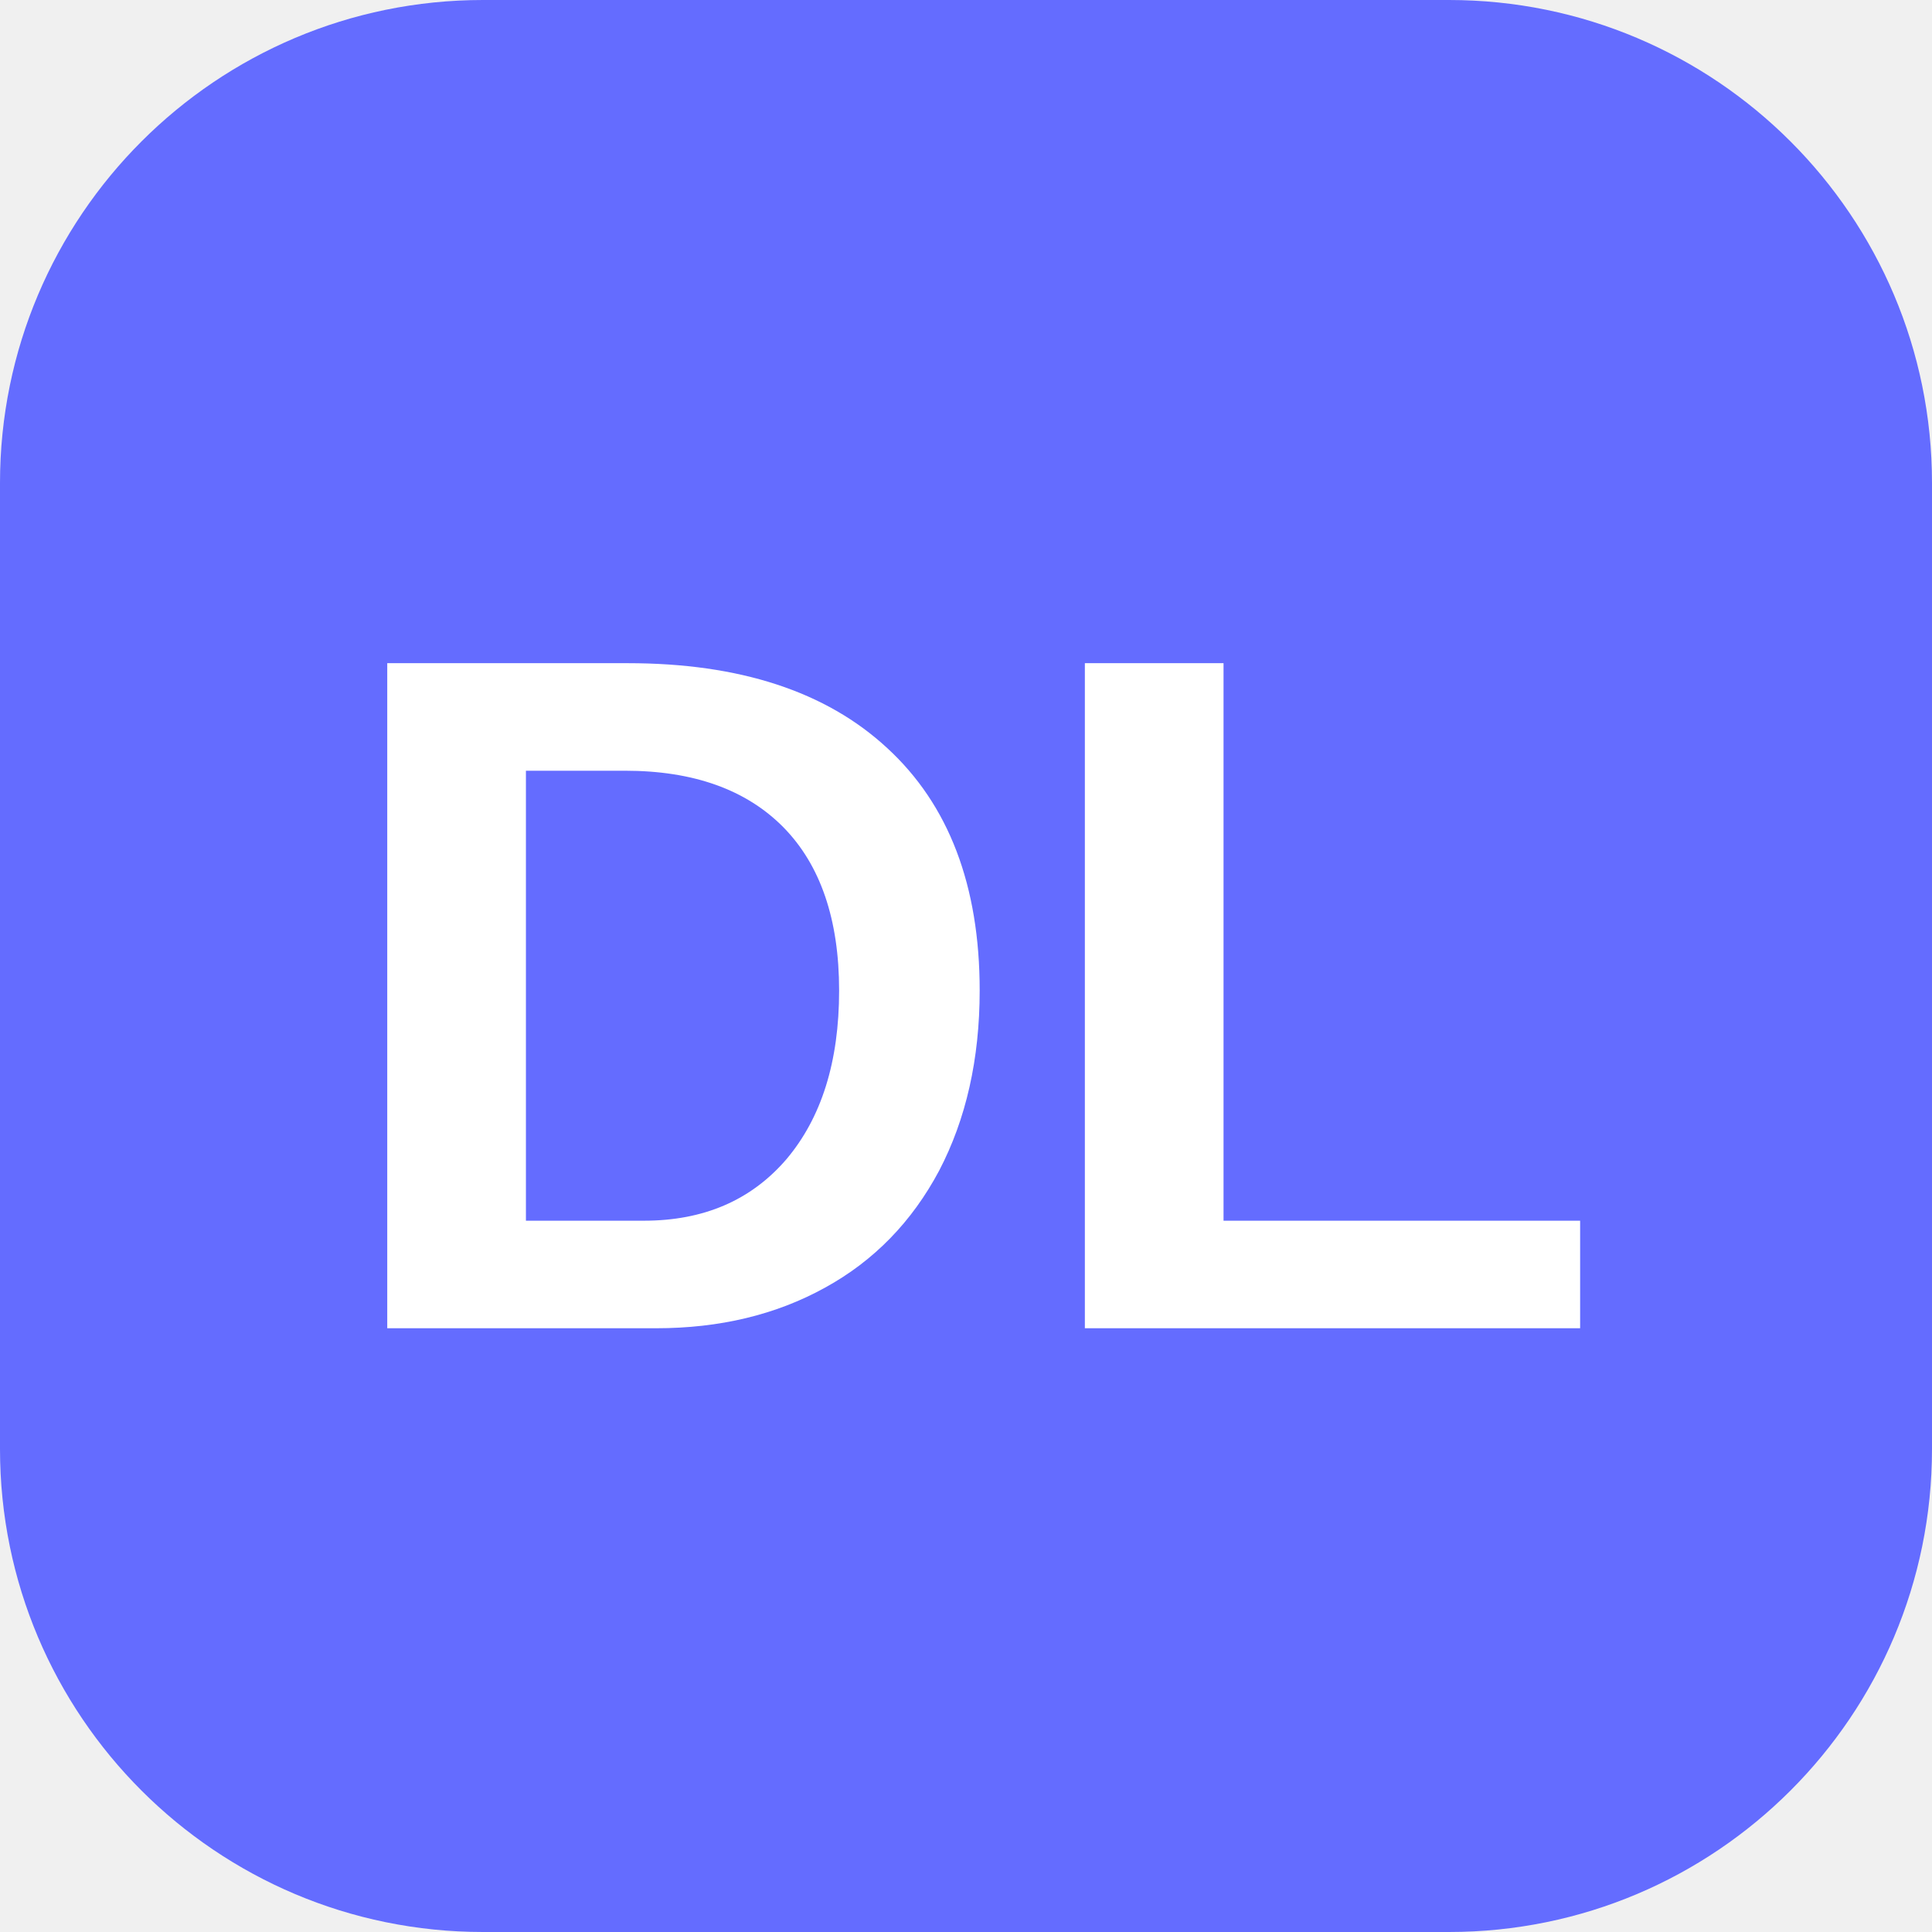
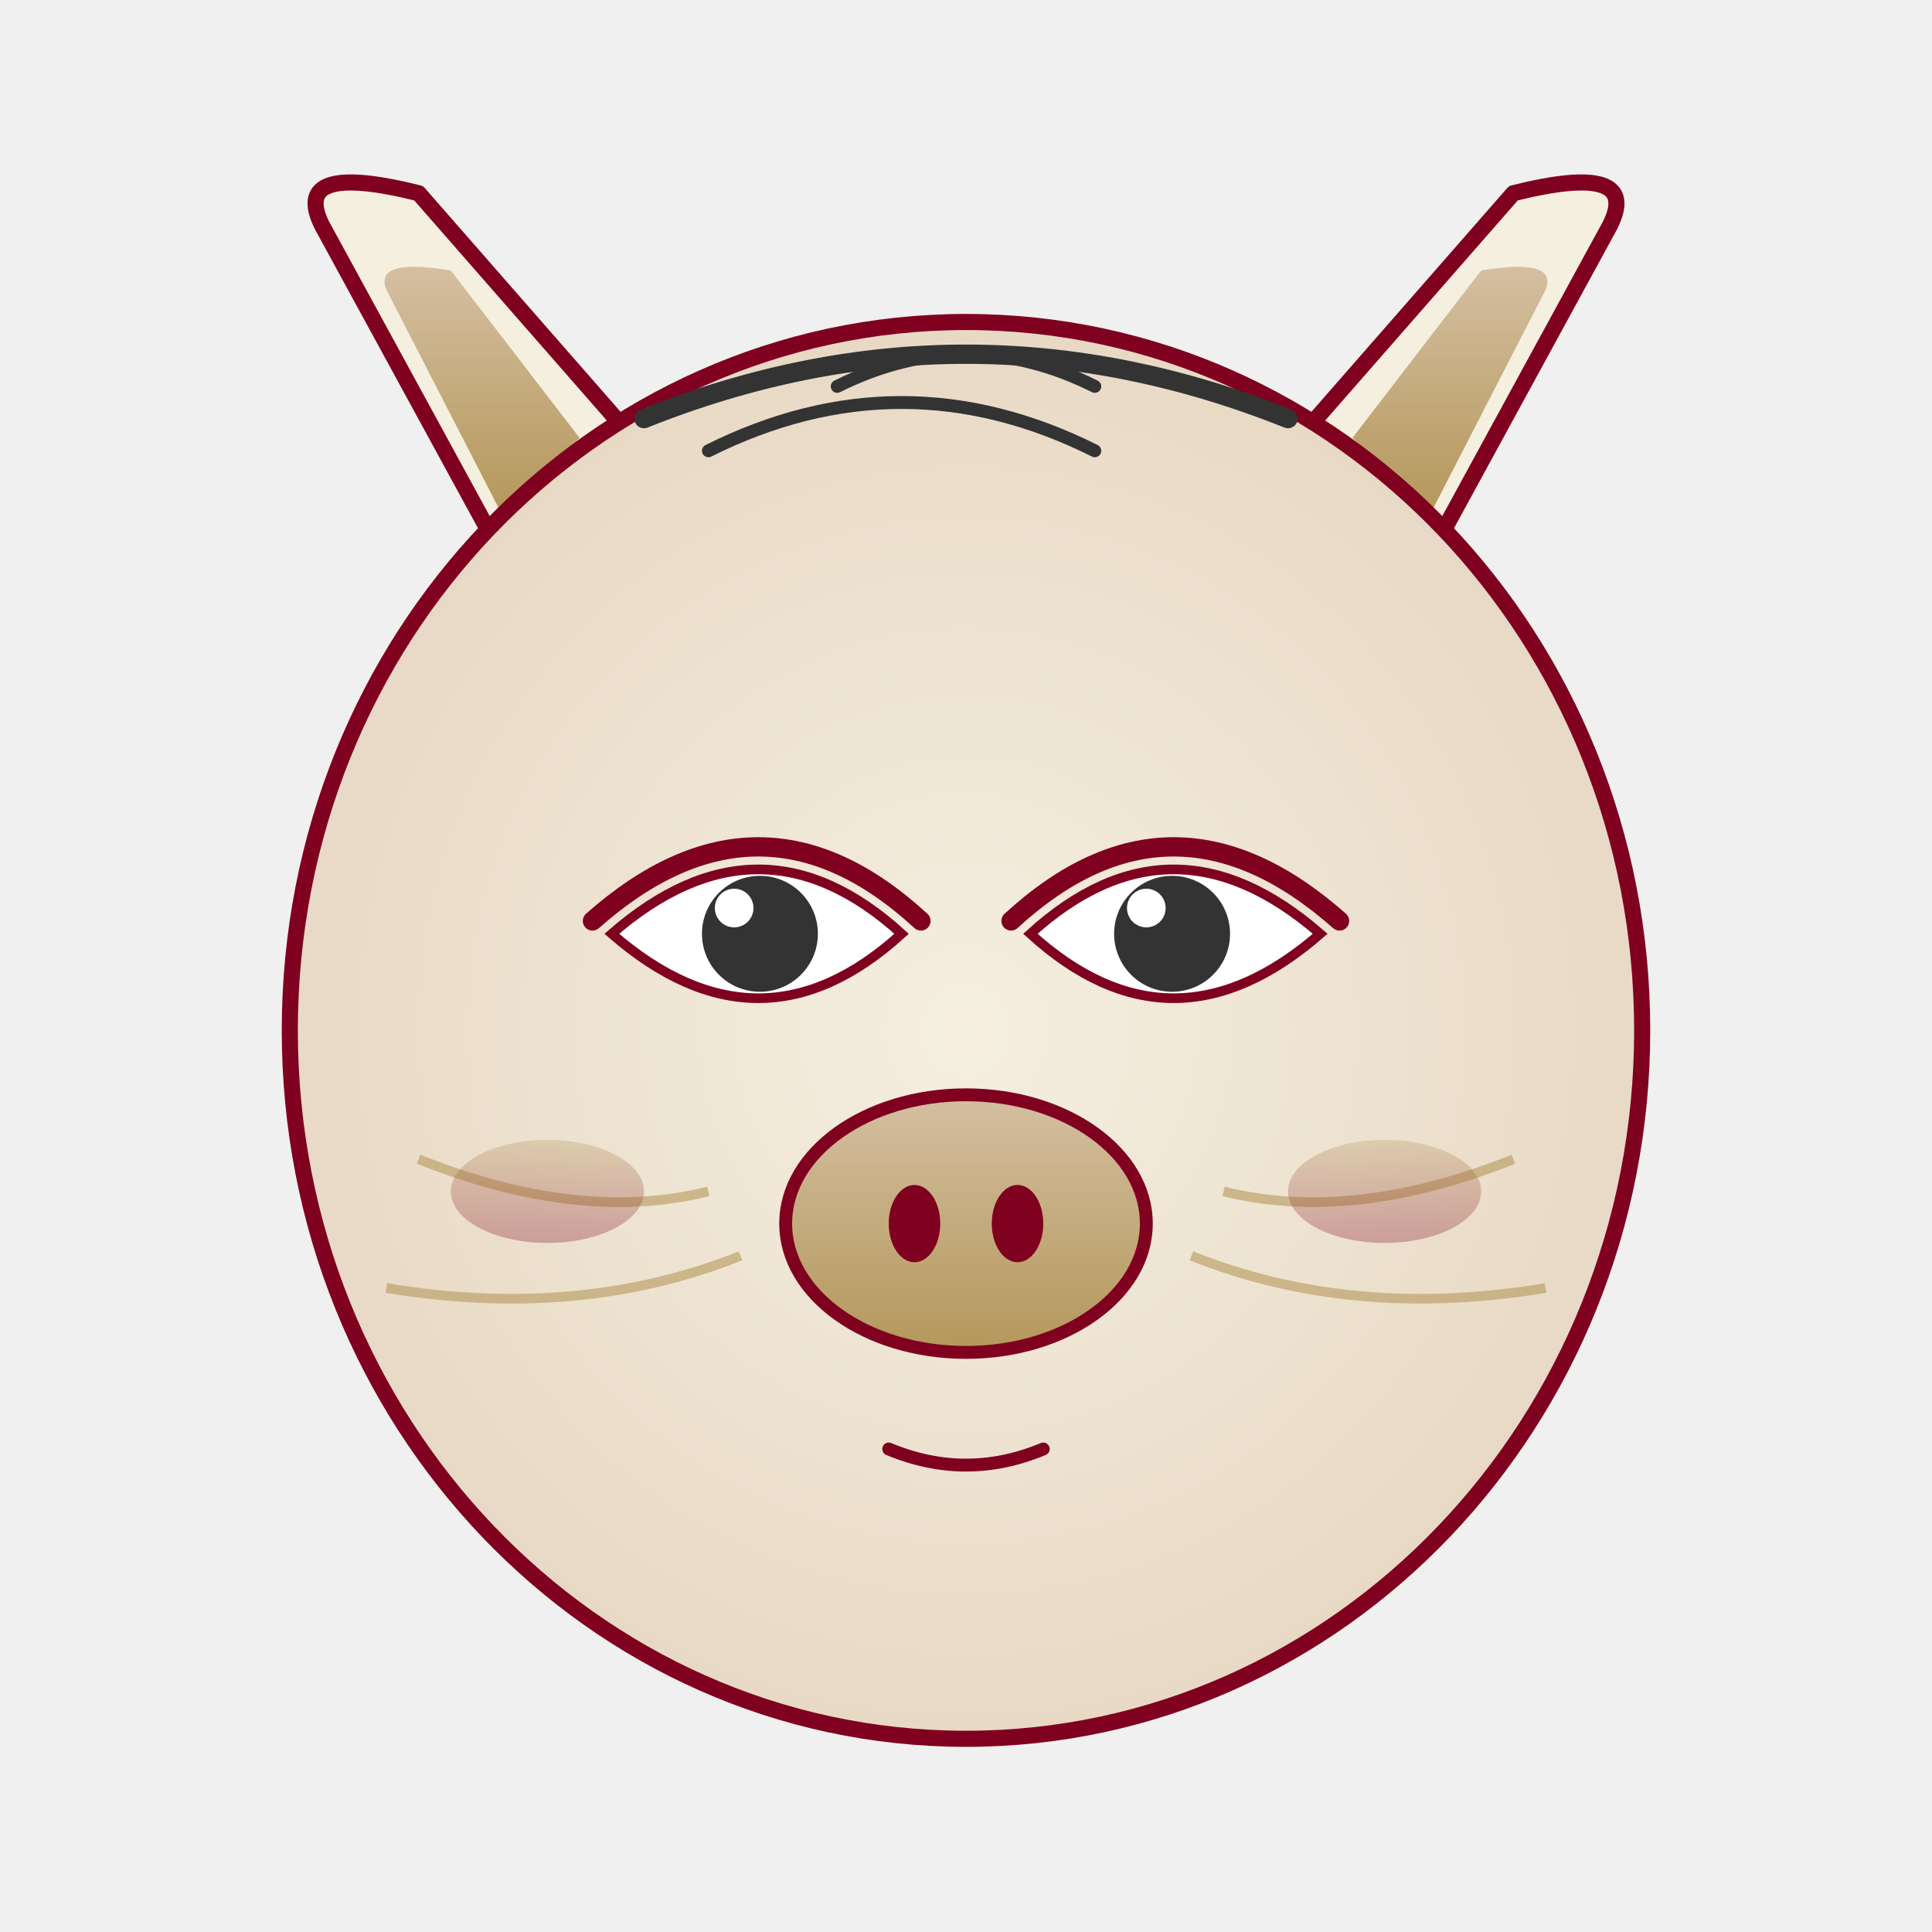
- <svg xmlns="http://www.w3.org/2000/svg" width="32" height="32" viewBox="0 0 32 32" fill="none">
-   <rect width="32" height="32" rx="8" fill="#646cff" />
-   <text x="16" y="22" font-family="Arial, sans-serif" font-size="16" font-weight="bold" fill="white" text-anchor="middle">DL</text>
+ <svg xmlns="http://www.w3.org/2000/svg" width="300" height="300" viewBox="0 0 300 300" fill="none">
+   <defs>
+     <radialGradient id="furGradient" cx="50%" cy="50%" r="50%" fx="50%" fy="50%">
+       <stop offset="0%" stop-color="#F5EFE0" />
+       <stop offset="100%" stop-color="#E8D9C5" />
+     </radialGradient>
+     <linearGradient id="earGradient" x1="0" y1="0" x2="0" y2="1">
+       <stop offset="0%" stop-color="#D4BFA1" />
+       <stop offset="100%" stop-color="#B4975A" />
+     </linearGradient>
+     <linearGradient id="accentGradient" x1="0" y1="0" x2="0" y2="1">
+       <stop offset="0%" stop-color="#B4975A" />
+       <stop offset="100%" stop-color="#800020" />
+     </linearGradient>
+   </defs>
+   <g id="ElegantPiggyCat" transform="translate(0, 10)">
+     <g id="Ears" stroke="#800020" stroke-width="2.5" stroke-linejoin="round">
+       <path d="M80 80 L50 25 Q45 15 65 20 L100 60" fill="#F5EFE0" />
+       <path d="M220 80 L250 25 Q255 15 235 20 L200 60" fill="#F5EFE0" />
+       <path d="M78 70 L60 35 Q58 30 70 32 L90 58 Z" fill="url(#earGradient)" stroke="none" />
+       <path d="M222 70 L240 35 Q242 30 230 32 L210 58 Z" fill="url(#earGradient)" stroke="none" />
+     </g>
+     <ellipse cx="150" cy="150" rx="105" ry="110" fill="url(#furGradient)" stroke="#800020" stroke-width="2.5" />
+     <path d="M100 55 Q150 35 200 55" stroke="#333333" stroke-width="3" fill="none" stroke-linecap="round" />
+     <path d="M110 60 Q140 45 170 60" stroke="#333333" stroke-width="2" fill="none" stroke-linecap="round" />
+     <path d="M130 50 Q150 40 170 50" stroke="#333333" stroke-width="2" fill="none" stroke-linecap="round" />
+     <g id="Eyes">
+       <path d="M95 135 Q118 115 140 135 Q118 155 95 135 Z" fill="#FFFFFF" stroke="#800020" stroke-width="1.5" />
+       <circle cx="118" cy="135" r="9" fill="#333333" />
+       <circle cx="114" cy="131" r="3" fill="#FFFFFF" />
+       <path d="M92 133 Q118 110 143 133" stroke="#800020" stroke-width="3" fill="none" stroke-linecap="round" />
+       <path d="M160 135 Q182 115 205 135 Q182 155 160 135 Z" fill="#FFFFFF" stroke="#800020" stroke-width="1.5" />
+       <circle cx="182" cy="135" r="9" fill="#333333" />
+       <circle cx="178" cy="131" r="3" fill="#FFFFFF" />
+       <path d="M157 133 Q182 110 208 133" stroke="#800020" stroke-width="3" fill="none" stroke-linecap="round" />
+     </g>
+     <g id="Snout">
+       <ellipse cx="150" cy="180" rx="28" ry="20" fill="url(#earGradient)" stroke="#800020" stroke-width="2" />
+       <ellipse cx="142" cy="180" rx="4" ry="6" fill="#800020" />
+       <ellipse cx="158" cy="180" rx="4" ry="6" fill="#800020" />
+     </g>
+     <path d="M138 215 Q150 220 162 215" stroke="#800020" stroke-width="2" fill="none" stroke-linecap="round" />
+     <g id="Whiskers" stroke="#B4975A" stroke-width="1.5" fill="none" opacity="0.6">
+       <path d="M65 170 Q90 180 110 175" />
+       <path d="M60 190 Q90 195 115 185" />
+       <path d="M235 170 Q210 180 190 175" />
+       <path d="M240 190 Q210 195 185 185" />
+     </g>
+     <g id="Cheeks" fill="url(#accentGradient)" opacity="0.3">
+       <ellipse cx="85" cy="175" rx="15" ry="8" />
+       <ellipse cx="215" cy="175" rx="15" ry="8" />
+     </g>
+   </g>
</svg>
